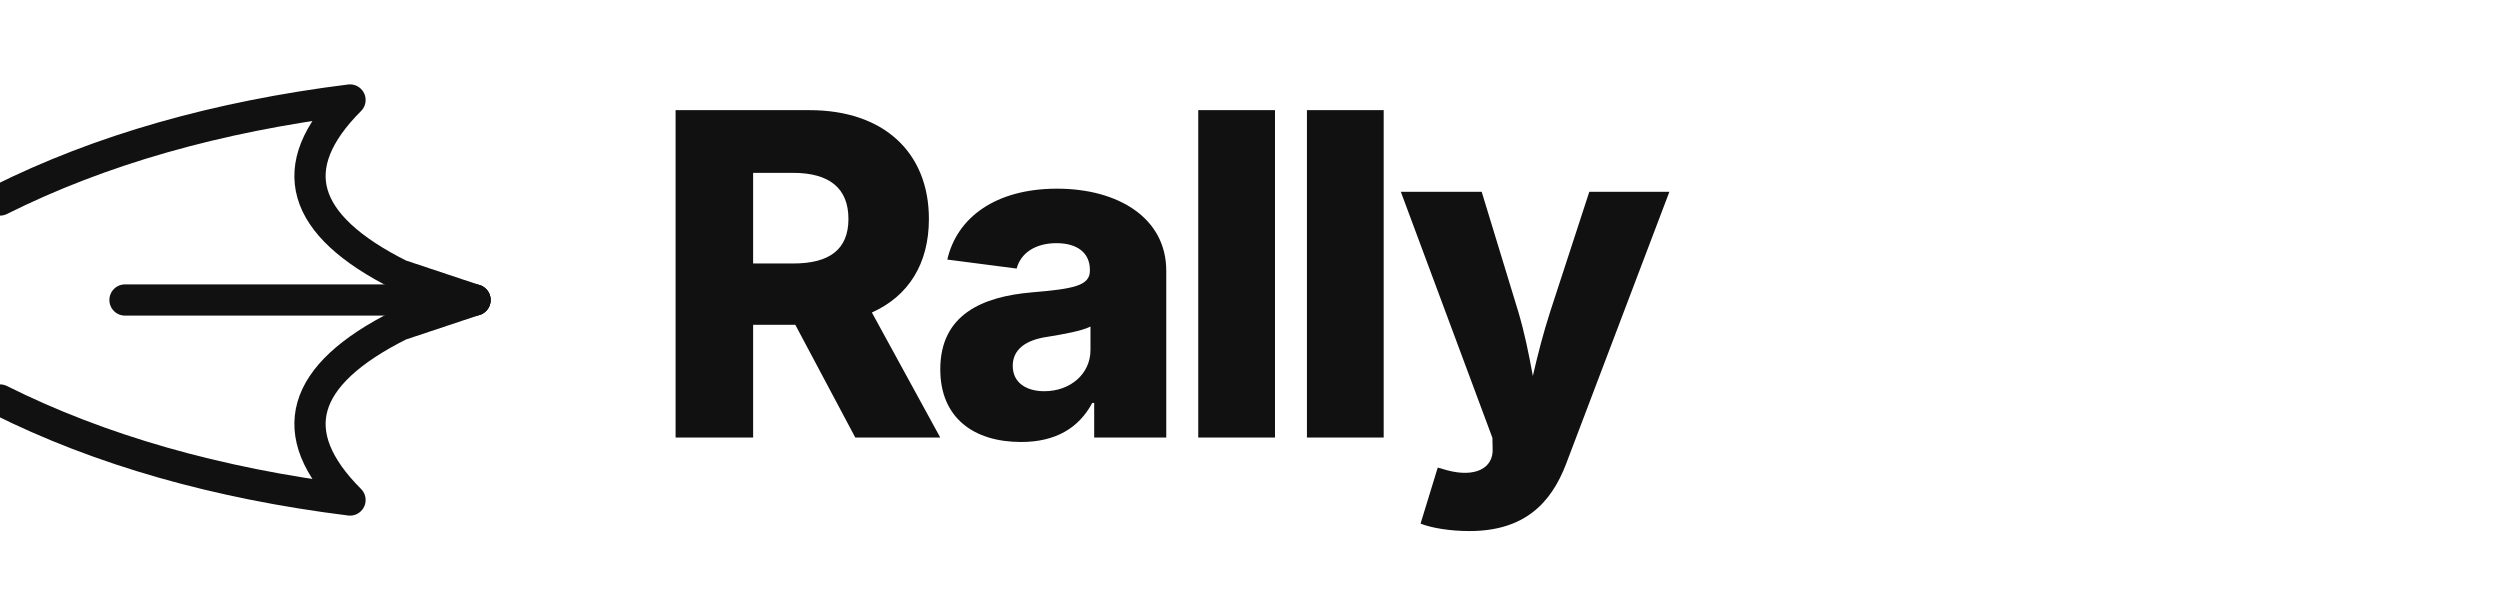
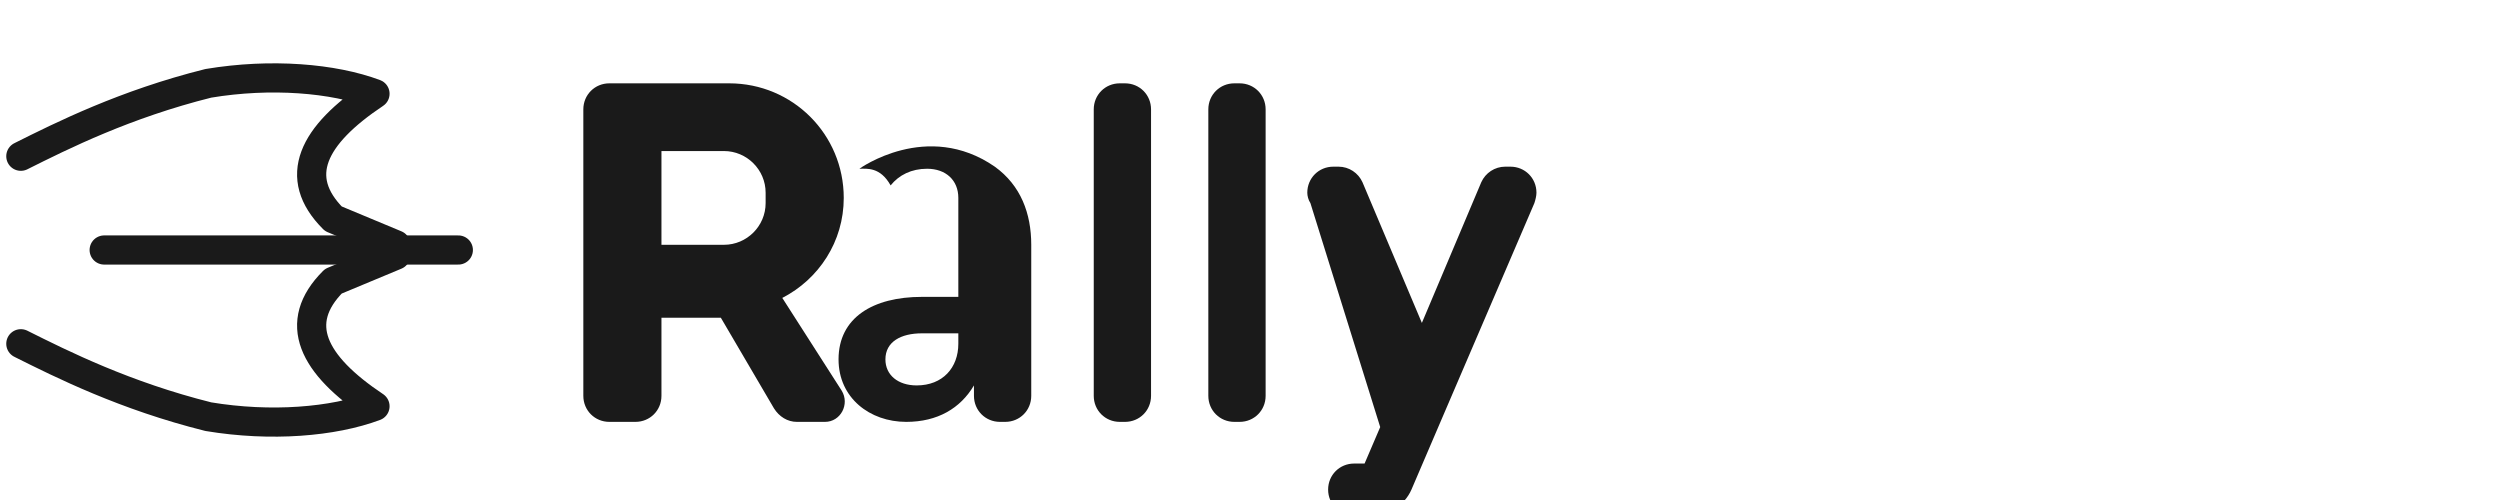
- <svg xmlns="http://www.w3.org/2000/svg" viewBox="0 0 200 48" fill="none">
-   <g transform="translate(0, 24)">
-     <path d="M0 -8 Q12 -14 28 -16 Q20 -8 32 -2 L38 0" stroke="#111111" stroke-width="2.5" fill="none" stroke-linecap="round" stroke-linejoin="round" />
-     <path d="M0 8 Q12 14 28 16 Q20 8 32 2 L38 0" stroke="#111111" stroke-width="2.5" fill="none" stroke-linecap="round" stroke-linejoin="round" />
-     <path d="M10 0 L38 0" stroke="#111111" stroke-width="2.5" stroke-linecap="round" />
+ <svg xmlns="http://www.w3.org/2000/svg" viewBox="0 0 240 48" fill="none">
+   <g transform="translate(2, 24)">
+     <path d="M0-9C4-11 10-14 18-16C24-17 30-16.5 34-15C28-11 26-7 30-3L36-0.5" stroke="#1a1a1a" stroke-width="2.8" fill="none" stroke-linecap="round" stroke-linejoin="round" />
+     <path d="M0 9C4 11 10 14 18 16C24 17 30 16.5 34 15C28 11 26 7 30 3L36 0.5" stroke="#1a1a1a" stroke-width="2.8" fill="none" stroke-linecap="round" stroke-linejoin="round" />
+     <path d="M8 0L42 0" stroke="#1a1a1a" stroke-width="2.8" stroke-linecap="round" />
  </g>
-   <text x="52" y="35" font-family="Inter, system-ui, -apple-system, sans-serif" font-size="36" font-weight="800" letter-spacing="-1.5" fill="#111111">Rally</text>
+   <g fill="#1a1a1a" transform="translate(56, 8)">
+     <path d="M0 2.5C0 1.1 1.1 0 2.5 0H14C20.1 0 25 4.9 25 11C25 15.2 22.6 18.8 19.1 20.6L24.8 29.5C25.6 30.8 24.7 32.5 23.2 32.5H20.5C19.6 32.5 18.8 32 18.3 31.2L13.2 22.5H7.5V30C7.5 31.4 6.4 32.5 5 32.5H2.5C1.1 32.5 0 31.4 0 30V2.5ZM7.5 15.5H13.5C15.7 15.5 17.5 13.7 17.5 11.5V10.5C17.5 8.3 15.7 6.5 13.5 6.5H7.5V15.5Z" />
+     <path d="M36 11C36 9.3 34.8 8.2 33 8.2C31.5 8.2 30.3 8.8 29.5 9.8L29.5 9.8C28.5 8 27.2 8.2 26.5 8.2C26.5 8.2 33 3.5 39.5 8C42 9.8 43 12.5 43 15.5V30C43 31.4 41.9 32.5 40.5 32.5H40C38.6 32.5 37.5 31.4 37.5 30V29C36.2 31.2 34 32.5 31 32.5C27.5 32.5 24.5 30.2 24.5 26.5C24.5 22.5 27.8 20.5 32.5 20.5H36V18.5C36 15.5 36 12.7 36 11ZM36 25V24H32.5C30.5 24 29 24.8 29 26.5C29 28 30.2 29 32 29C34.5 29 36 27.3 36 25Z" />
+     <path d="M49 2.5C49 1.1 50.1 0 51.5 0H52C53.4 0 54.5 1.1 54.5 2.5V30C54.5 31.4 53.4 32.5 52 32.5H51.5C50.1 32.5 49 31.4 49 30V2.5Z" />
+     <path d="M60 2.5C60 1.1 61.1 0 62.5 0H63C64.4 0 65.5 1.1 65.5 2.5V30C65.5 31.4 64.4 32.5 63 32.5H62.5C61.1 32.5 60 31.4 60 30V2.5Z" />
+     <path d="M69.5 10.5C69.5 9.1 70.6 8 72 8H72.5C73.5 8 74.4 8.6 74.8 9.5L80.5 23L86.2 9.5C86.6 8.6 87.5 8 88.5 8H89C90.4 8 91.5 9.1 91.5 10.5C91.5 10.8 91.4 11.2 91.3 11.5L82.5 32L79.5 39C78.8 40.6 77.2 41.5 75.5 41.5H74C72.6 41.5 71.5 40.4 71.5 39C71.5 37.6 72.6 36.5 74 36.5H75L76.5 33L69.8 11.5C69.6 11.2 69.5 10.8 69.5 10.5Z" />
+   </g>
</svg>
